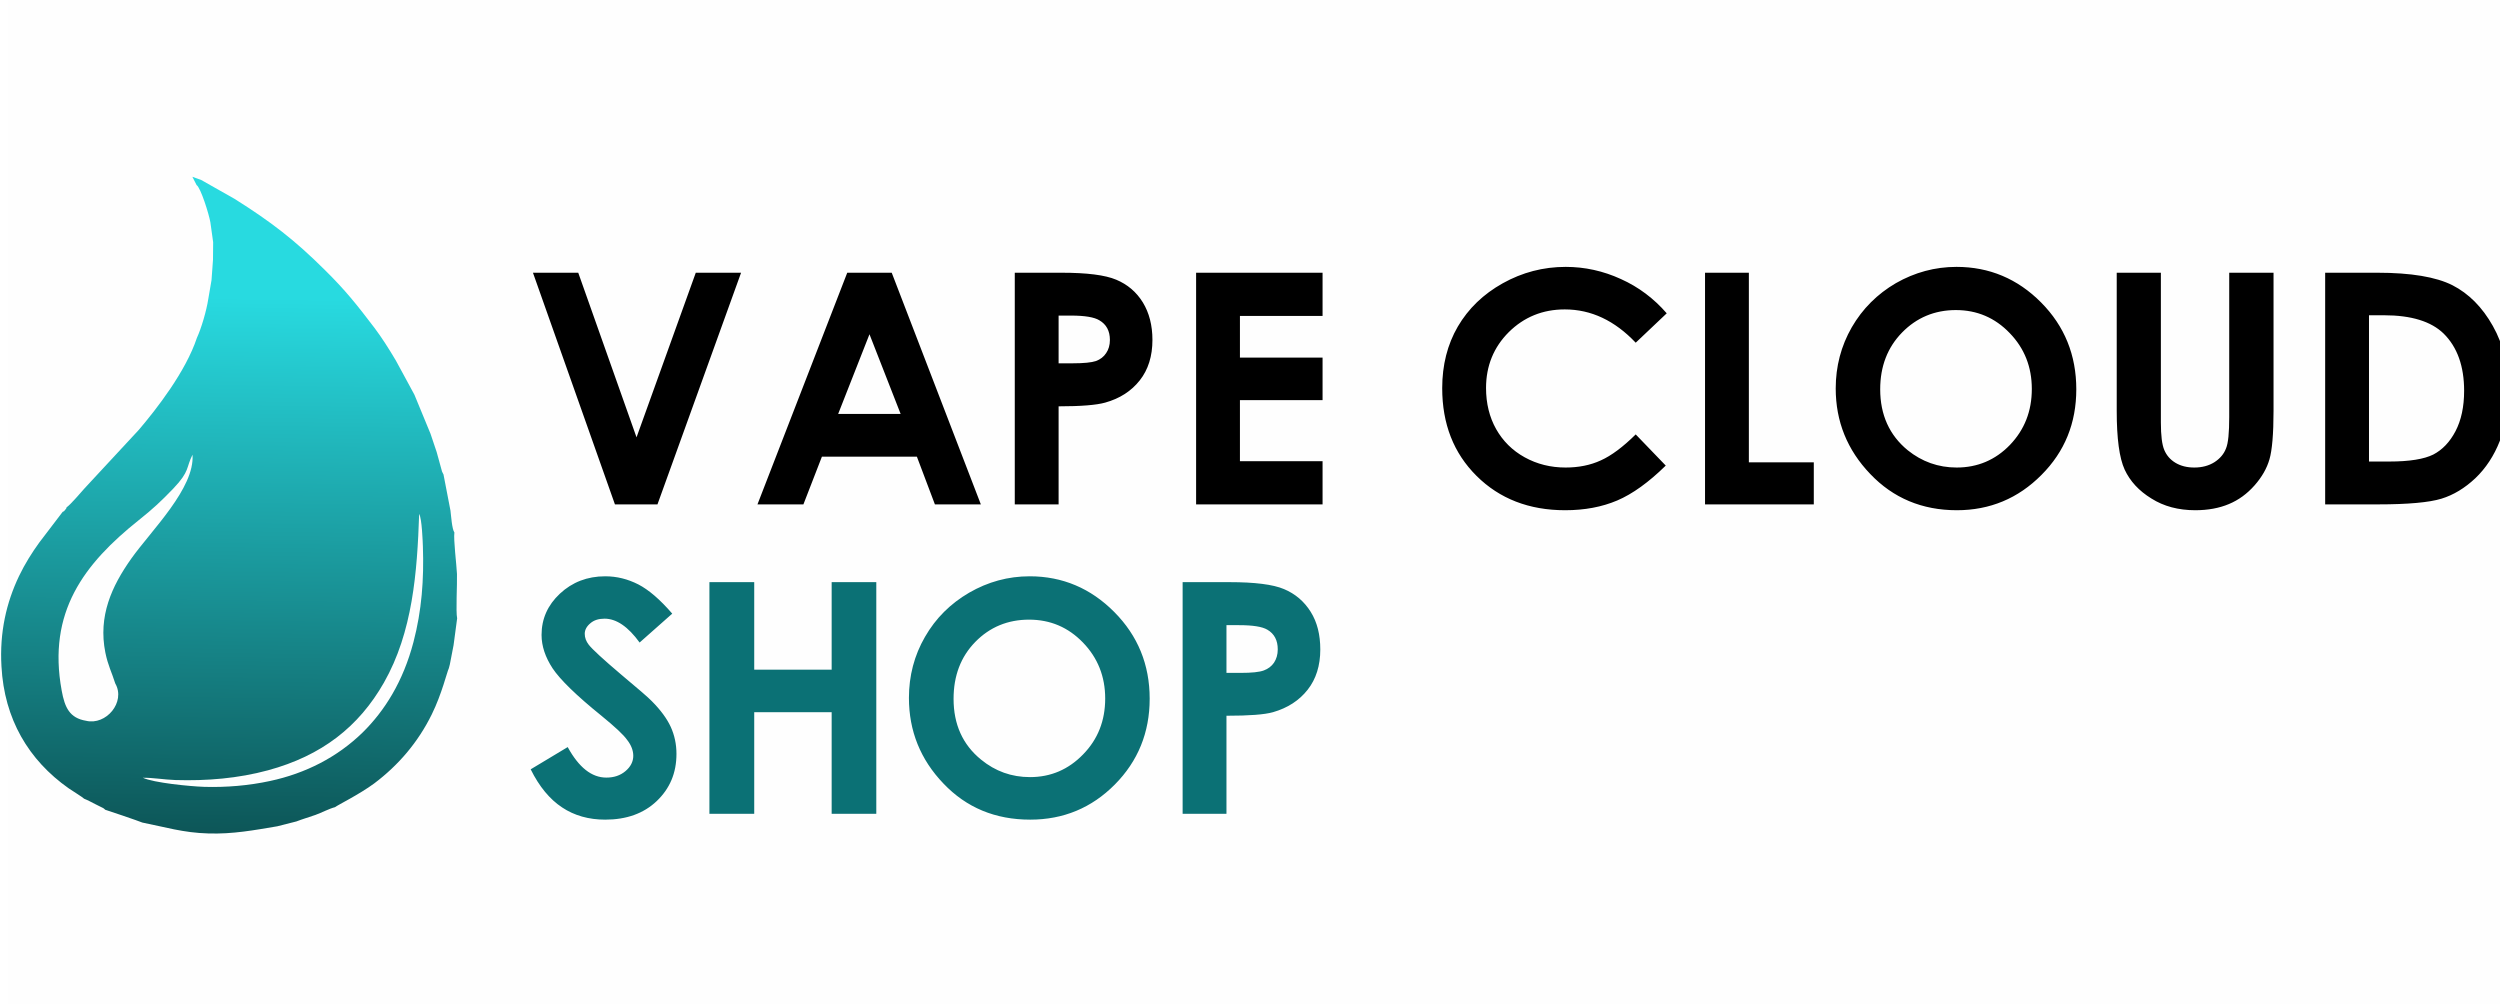
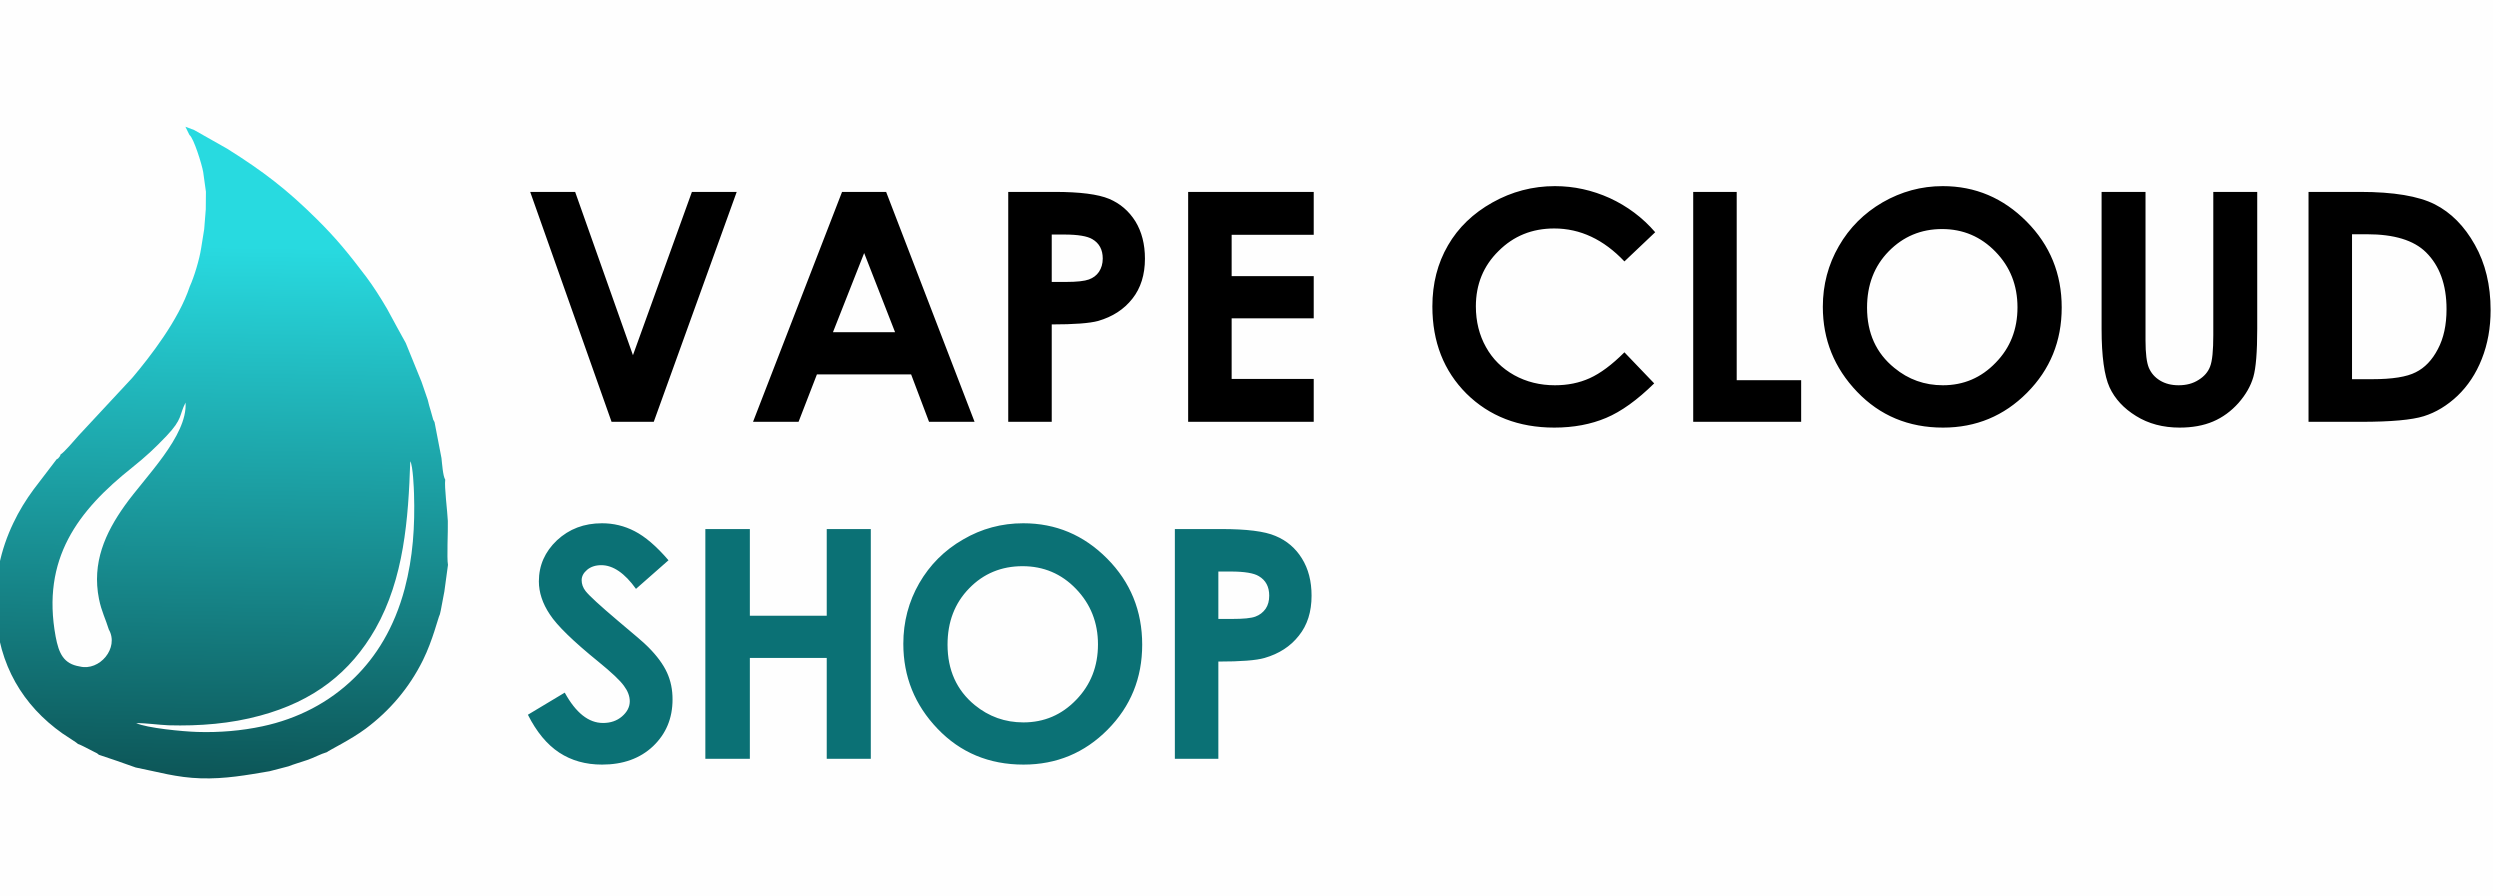
- <svg xmlns="http://www.w3.org/2000/svg" xml:space="preserve" width="154px" height="62px" version="1.1" style="shape-rendering:geometricPrecision; text-rendering:geometricPrecision; image-rendering:optimizeQuality; fill-rule:evenodd; clip-rule:evenodd" viewBox="0 0 154 62">
+ <svg xmlns="http://www.w3.org/2000/svg" xml:space="preserve" width="173px" height="62px" version="1.1" style="shape-rendering:geometricPrecision; text-rendering:geometricPrecision; image-rendering:optimizeQuality; fill-rule:evenodd; clip-rule:evenodd" viewBox="0 0 173 62">
  <defs>
    <style type="text/css">
   
    .fil0 {fill:#FEFEFE}
    .fil2 {fill:black;fill-rule:nonzero}
    .fil3 {fill:#0B7175;fill-rule:nonzero}
    .fil1 {fill:url(#id0)}
   
  </style>
-     <linearGradient id="id0" gradientUnits="userSpaceOnUse" x1="15.84" y1="55.64" x2="16.37" y2="18.35">
+     <linearGradient id="id0" gradientUnits="userSpaceOnUse" x1="17.27" y1="58.66" x2="17.86" y2="17.09">
      <stop offset="0" style="stop-opacity:1; stop-color:#094546" />
      <stop offset="1" style="stop-opacity:1; stop-color:#28DAE0" />
    </linearGradient>
  </defs>
  <g id="Слой_x0020_1">
-     <rect class="fil0" x="0.49" y="-0.17" width="154" height="62" />
-     <path class="fil1" d="M8.8 47.91c0.61,-0.01 1.35,0.12 2,0.14 1.93,0.06 3.87,-0.1 5.71,-0.6 3.31,-0.9 5.59,-2.68 7.14,-5.4 1.77,-3.11 2.05,-6.8 2.17,-10.39 0.17,0.27 0.22,1.72 0.23,2 0.07,2.04 -0.07,3.94 -0.58,5.89 -0.64,2.44 -1.78,4.24 -3.13,5.57 -1.56,1.52 -3.51,2.52 -5.71,2.99 -1.29,0.28 -2.68,0.4 -4.05,0.36 -0.89,-0.03 -3.12,-0.25 -3.78,-0.56zm-1.7 -5.81c0.66,1.15 -0.57,2.6 -1.8,2.3 -1.01,-0.17 -1.31,-0.81 -1.5,-1.86 -0.89,-4.84 1.38,-7.81 4.75,-10.5 0.88,-0.7 1.38,-1.17 2.13,-1.95 1.03,-1.08 0.77,-1.28 1.18,-2.08 0.14,2.07 -2.53,4.65 -3.78,6.41 -1.2,1.7 -2.04,3.53 -1.59,5.78 0.16,0.79 0.4,1.23 0.61,1.9zm5.01 -30.7c0.26,0.17 0.77,1.82 0.85,2.3l0.17 1.22 -0.01 1.09 -0.09 1.24 -0.2 1.17c-0.11,0.72 -0.43,1.81 -0.7,2.39 -0.69,2.08 -2.48,4.38 -3.58,5.67l-3.33 3.59c-0.21,0.23 -0.91,1.06 -1.11,1.17 -0.07,0.15 0.03,0.01 -0.1,0.17 -0.1,0.13 -0.03,0.05 -0.15,0.12l-1.44 1.89c-0.45,0.62 -0.89,1.32 -1.25,2.07 -0.78,1.64 -1.2,3.46 -1.08,5.55 0.17,3.25 1.67,5.78 4.14,7.52 0.16,0.11 0.91,0.58 0.95,0.64 0.25,0.1 0.44,0.21 0.68,0.33 0.12,0.06 0.2,0.1 0.32,0.16 0.17,0.08 0.2,0.09 0.3,0.19 0.03,0 2.14,0.72 2.29,0.79 1.37,0.27 2.53,0.63 4.05,0.67 1.51,0.05 2.83,-0.2 4.26,-0.44l1.18 -0.3c0.33,-0.13 0.8,-0.27 1.17,-0.4 0.39,-0.14 0.83,-0.38 1.21,-0.48 0.16,-0.13 1.49,-0.78 2.41,-1.46 1.49,-1.12 2.7,-2.53 3.55,-4.26 0.62,-1.26 0.94,-2.62 1.05,-2.84l0.06 -0.23 0.23 -1.19 0.22 -1.65c-0.09,-0.42 0.01,-2.11 -0.01,-2.73 -0.03,-0.62 -0.22,-2.1 -0.16,-2.56 -0.15,-0.21 -0.2,-1.02 -0.24,-1.34l-0.43 -2.23 -0.07 -0.14c-0.01,-0.01 -0.01,-0.03 -0.02,-0.04l-0.14 -0.51c-0.07,-0.25 -0.13,-0.45 -0.19,-0.69l-0.38 -1.13 -0.99 -2.4c-0.02,-0.03 -0.99,-1.84 -1.15,-2.12 -0.39,-0.66 -0.87,-1.42 -1.31,-2 -1.08,-1.42 -1.8,-2.33 -3.06,-3.57 -1.86,-1.85 -3.32,-2.97 -5.56,-4.38l-2.05 -1.16 -0.55 -0.2 0.26 0.51z" />
-     <path class="fil2" d="M32.83 16.8l2.79 0 3.59 10.14 3.65 -10.14 2.79 0 -5.15 14.27 -2.62 0 -5.05 -14.27zm19.36 0l2.74 0 5.49 14.27 -2.83 0 -1.11 -2.94 -5.85 0 -1.14 2.94 -2.83 0 5.53 -14.27zm1.37 3.79l-1.93 4.91 3.85 0 -1.92 -4.91zm8.95 -3.79l2.88 0c1.56,0 2.68,0.14 3.37,0.43 0.69,0.29 1.24,0.75 1.64,1.4 0.39,0.64 0.59,1.41 0.59,2.31 0,1 -0.26,1.83 -0.78,2.49 -0.52,0.66 -1.23,1.12 -2.13,1.37 -0.53,0.15 -1.48,0.23 -2.87,0.23l0 6.04 -2.7 0 0 -14.27zm2.7 5.58l0.87 0c0.69,0 1.16,-0.05 1.43,-0.14 0.27,-0.1 0.48,-0.26 0.63,-0.49 0.15,-0.22 0.23,-0.49 0.23,-0.81 0,-0.56 -0.22,-0.96 -0.65,-1.21 -0.31,-0.19 -0.89,-0.29 -1.74,-0.29l-0.77 0 0 2.94zm8.47 -5.58l7.79 0 0 2.66 -5.09 0 0 2.57 5.09 0 0 2.62 -5.09 0 0 3.76 5.09 0 0 2.66 -7.79 0 0 -14.27zm28.99 2.5l-1.91 1.81c-1.29,-1.36 -2.74,-2.05 -4.37,-2.05 -1.36,0 -2.51,0.47 -3.45,1.4 -0.93,0.93 -1.4,2.08 -1.4,3.44 0,0.95 0.21,1.8 0.62,2.53 0.42,0.74 1,1.32 1.76,1.74 0.76,0.42 1.6,0.63 2.52,0.63 0.79,0 1.52,-0.14 2.17,-0.44 0.65,-0.29 1.37,-0.83 2.15,-1.6l1.85 1.92c-1.05,1.03 -2.05,1.75 -2.99,2.15 -0.94,0.4 -2.01,0.6 -3.21,0.6 -2.22,0 -4.04,-0.71 -5.45,-2.11 -1.42,-1.41 -2.12,-3.21 -2.12,-5.41 0,-1.42 0.32,-2.69 0.96,-3.79 0.65,-1.11 1.57,-2 2.77,-2.67 1.2,-0.67 2.49,-1.01 3.88,-1.01 1.17,0 2.31,0.25 3.4,0.75 1.09,0.49 2.03,1.2 2.82,2.11zm2.36 -2.5l2.7 0 0 11.68 4 0 0 2.59 -6.7 0 0 -14.27zm15.49 -0.36c2.02,0 3.76,0.73 5.21,2.19 1.45,1.46 2.17,3.25 2.17,5.35 0,2.08 -0.71,3.84 -2.15,5.28 -1.43,1.44 -3.17,2.17 -5.21,2.17 -2.14,0 -3.92,-0.75 -5.33,-2.23 -1.42,-1.48 -2.13,-3.24 -2.13,-5.27 0,-1.36 0.33,-2.62 0.99,-3.77 0.66,-1.14 1.57,-2.05 2.72,-2.72 1.16,-0.66 2.4,-1 3.73,-1zm-0.04 2.66c-1.31,0 -2.42,0.47 -3.31,1.38 -0.9,0.92 -1.35,2.09 -1.35,3.5 0,1.58 0.57,2.83 1.69,3.75 0.88,0.71 1.89,1.07 3.02,1.07 1.28,0 2.38,-0.46 3.28,-1.39 0.9,-0.94 1.35,-2.08 1.35,-3.45 0,-1.35 -0.45,-2.5 -1.36,-3.44 -0.91,-0.95 -2.02,-1.42 -3.32,-1.42zm9.91 -2.3l2.72 0 0 9.23c0,0.8 0.07,1.36 0.21,1.69 0.14,0.33 0.36,0.59 0.69,0.79 0.32,0.19 0.7,0.29 1.16,0.29 0.48,0 0.89,-0.11 1.24,-0.33 0.34,-0.22 0.58,-0.5 0.71,-0.84 0.14,-0.33 0.2,-0.98 0.2,-1.94l0 -8.89 2.73 0 0 8.51c0,1.43 -0.09,2.43 -0.25,2.98 -0.16,0.56 -0.47,1.1 -0.92,1.61 -0.46,0.52 -0.98,0.9 -1.58,1.15 -0.59,0.25 -1.29,0.38 -2.07,0.38 -1.04,0 -1.94,-0.24 -2.7,-0.72 -0.77,-0.47 -1.32,-1.07 -1.65,-1.78 -0.33,-0.72 -0.49,-1.92 -0.49,-3.62l0 -8.51zm12.84 0l3.21 0c2.08,0 3.62,0.26 4.63,0.77 1,0.51 1.84,1.35 2.49,2.51 0.65,1.15 0.98,2.51 0.98,4.05 0,1.1 -0.19,2.11 -0.55,3.03 -0.36,0.92 -0.87,1.69 -1.51,2.3 -0.65,0.61 -1.34,1.03 -2.09,1.26 -0.75,0.23 -2.05,0.35 -3.9,0.35l-3.26 0 0 -14.27zm2.7 2.62l0 9.01 1.26 0c1.24,0 2.14,-0.15 2.7,-0.43 0.56,-0.29 1.02,-0.77 1.37,-1.44 0.35,-0.67 0.53,-1.5 0.53,-2.49 0,-1.51 -0.42,-2.69 -1.26,-3.52 -0.77,-0.75 -1.99,-1.13 -3.68,-1.13l-0.92 0z" />
-     <path class="fil3" d="M41.41 37.8l-2.01 1.78c-0.71,-0.98 -1.43,-1.47 -2.16,-1.47 -0.36,0 -0.65,0.09 -0.87,0.28 -0.23,0.19 -0.35,0.41 -0.35,0.65 0,0.24 0.08,0.46 0.25,0.68 0.22,0.28 0.88,0.89 1.99,1.83 1.04,0.87 1.67,1.41 1.89,1.64 0.55,0.55 0.94,1.09 1.17,1.59 0.23,0.51 0.35,1.06 0.35,1.66 0,1.18 -0.41,2.14 -1.22,2.91 -0.8,0.76 -1.86,1.14 -3.17,1.14 -1.01,0 -1.9,-0.25 -2.65,-0.75 -0.76,-0.5 -1.41,-1.28 -1.94,-2.35l2.28 -1.37c0.69,1.26 1.48,1.88 2.38,1.88 0.47,0 0.86,-0.13 1.18,-0.4 0.32,-0.27 0.48,-0.59 0.48,-0.94 0,-0.32 -0.12,-0.65 -0.37,-0.97 -0.23,-0.33 -0.76,-0.82 -1.58,-1.49 -1.56,-1.26 -2.56,-2.24 -3.02,-2.93 -0.45,-0.69 -0.68,-1.37 -0.68,-2.06 0,-0.99 0.38,-1.84 1.13,-2.54 0.76,-0.71 1.69,-1.07 2.79,-1.07 0.72,0 1.39,0.17 2.04,0.5 0.64,0.33 1.34,0.93 2.09,1.8zm2.29 -1.94l2.76 0 0 5.39 4.77 0 0 -5.39 2.75 0 0 14.27 -2.75 0 0 -6.26 -4.77 0 0 6.26 -2.76 0 0 -14.27zm19.73 -0.36c2.02,0 3.76,0.74 5.21,2.2 1.45,1.46 2.18,3.24 2.18,5.34 0,2.08 -0.72,3.85 -2.15,5.29 -1.43,1.44 -3.17,2.16 -5.21,2.16 -2.15,0 -3.93,-0.74 -5.34,-2.22 -1.42,-1.48 -2.13,-3.24 -2.13,-5.28 0,-1.36 0.33,-2.62 0.99,-3.76 0.66,-1.15 1.57,-2.05 2.72,-2.72 1.16,-0.67 2.4,-1.01 3.73,-1.01zm-0.04 2.67c-1.31,0 -2.42,0.46 -3.31,1.37 -0.9,0.92 -1.34,2.09 -1.34,3.51 0,1.57 0.56,2.82 1.69,3.74 0.88,0.72 1.88,1.08 3.02,1.08 1.28,0 2.37,-0.47 3.27,-1.4 0.91,-0.93 1.36,-2.08 1.36,-3.44 0,-1.36 -0.46,-2.51 -1.37,-3.45 -0.91,-0.94 -2.01,-1.41 -3.32,-1.41zm9.46 -2.31l2.88 0c1.56,0 2.69,0.14 3.37,0.43 0.69,0.29 1.24,0.76 1.64,1.4 0.4,0.64 0.59,1.41 0.59,2.32 0,0.99 -0.26,1.82 -0.78,2.48 -0.52,0.66 -1.23,1.12 -2.13,1.38 -0.52,0.15 -1.48,0.22 -2.87,0.22l0 6.04 -2.7 0 0 -14.27zm2.7 5.59l0.87 0c0.69,0 1.16,-0.05 1.43,-0.15 0.27,-0.1 0.48,-0.26 0.63,-0.48 0.15,-0.23 0.23,-0.5 0.23,-0.82 0,-0.55 -0.21,-0.96 -0.64,-1.21 -0.32,-0.19 -0.9,-0.28 -1.75,-0.28l-0.77 0 0 2.94z" />
+     <rect class="fil0" x="-0.5" width="173" height="62" />
+     <path class="fil1" d="M9.42 50.04c0.68,-0.01 1.51,0.12 2.24,0.15 2.15,0.06 4.31,-0.11 6.35,-0.67 3.7,-1 6.24,-2.98 7.97,-6.01 1.97,-3.47 2.28,-7.59 2.41,-11.59 0.19,0.3 0.25,1.92 0.26,2.23 0.07,2.27 -0.07,4.4 -0.64,6.57 -0.72,2.72 -1.99,4.73 -3.5,6.2 -1.74,1.7 -3.91,2.82 -6.35,3.34 -1.44,0.31 -2.99,0.44 -4.52,0.39 -1,-0.03 -3.48,-0.27 -4.22,-0.61zm-1.89 -6.48c0.73,1.28 -0.64,2.9 -2.01,2.56 -1.12,-0.18 -1.45,-0.9 -1.67,-2.07 -0.99,-5.39 1.54,-8.71 5.3,-11.7 0.97,-0.78 1.53,-1.3 2.37,-2.18 1.14,-1.2 0.86,-1.42 1.32,-2.31 0.15,2.31 -2.83,5.18 -4.21,7.13 -1.35,1.9 -2.28,3.95 -1.78,6.46 0.18,0.88 0.45,1.36 0.68,2.11zm5.58 -34.22c0.29,0.2 0.86,2.03 0.95,2.56l0.19 1.37 -0.01 1.21 -0.11 1.38 -0.21 1.31c-0.12,0.79 -0.49,2.01 -0.79,2.66 -0.76,2.31 -2.76,4.88 -3.98,6.32l-3.72 4c-0.23,0.26 -1.01,1.18 -1.24,1.3 -0.07,0.17 0.04,0.01 -0.1,0.19 -0.12,0.15 -0.04,0.06 -0.17,0.14l-1.61 2.11c-0.5,0.68 -0.99,1.46 -1.39,2.31 -0.87,1.82 -1.34,3.85 -1.21,6.18 0.19,3.62 1.87,6.44 4.62,8.38 0.18,0.13 1.02,0.65 1.06,0.72 0.28,0.1 0.49,0.23 0.76,0.36 0.13,0.07 0.22,0.11 0.35,0.18 0.19,0.09 0.22,0.1 0.34,0.21 0.03,0 2.39,0.81 2.55,0.88 1.53,0.3 2.82,0.7 4.51,0.75 1.68,0.05 3.16,-0.22 4.75,-0.49l1.31 -0.34c0.38,-0.15 0.9,-0.3 1.31,-0.44 0.44,-0.15 0.93,-0.42 1.35,-0.54 0.18,-0.15 1.66,-0.86 2.69,-1.63 1.66,-1.24 3.01,-2.82 3.96,-4.74 0.69,-1.4 1.04,-2.92 1.17,-3.17l0.06 -0.26 0.25 -1.32 0.25 -1.84c-0.09,-0.47 0.01,-2.35 -0.01,-3.04 -0.03,-0.69 -0.25,-2.35 -0.18,-2.86 -0.16,-0.23 -0.22,-1.14 -0.26,-1.49l-0.48 -2.49 -0.08 -0.15c-0.01,-0.01 -0.02,-0.03 -0.02,-0.05l-0.16 -0.57c-0.08,-0.27 -0.15,-0.49 -0.21,-0.77l-0.43 -1.25 -1.09 -2.68c-0.03,-0.03 -1.12,-2.05 -1.29,-2.36 -0.43,-0.74 -0.97,-1.59 -1.46,-2.24 -1.2,-1.58 -2.01,-2.59 -3.41,-3.98 -2.07,-2.05 -3.7,-3.3 -6.2,-4.87l-2.28 -1.29 -0.61 -0.23 0.28 0.57z" />
+     <path class="fil2" d="M36.69 13.28l3.11 0 4 11.3 4.08 -11.3 3.1 0 -5.74 15.91 -2.92 0 -5.63 -15.91zm21.58 0l3.05 0 6.12 15.91 -3.15 0 -1.24 -3.28 -6.52 0 -1.27 3.28 -3.15 0 6.16 -15.91zm1.53 4.23l-2.16 5.48 4.3 0 -2.14 -5.48zm9.97 -4.23l3.22 0c1.74,0 2.99,0.16 3.76,0.48 0.76,0.32 1.37,0.84 1.82,1.56 0.44,0.72 0.66,1.58 0.66,2.58 0,1.11 -0.29,2.04 -0.87,2.77 -0.58,0.74 -1.37,1.25 -2.37,1.54 -0.59,0.16 -1.66,0.24 -3.21,0.24l0 6.74 -3.01 0 0 -15.91zm3.01 6.23l0.98 0c0.76,0 1.29,-0.06 1.59,-0.17 0.3,-0.11 0.53,-0.28 0.7,-0.53 0.17,-0.26 0.26,-0.56 0.26,-0.92 0,-0.61 -0.24,-1.06 -0.72,-1.34 -0.35,-0.21 -1,-0.32 -1.95,-0.32l-0.86 0 0 3.28zm9.44 -6.23l8.69 0 0 2.97 -5.68 0 0 2.86 5.68 0 0 2.92 -5.68 0 0 4.19 5.68 0 0 2.97 -8.69 0 0 -15.91zm32.32 2.79l-2.13 2.02c-1.44,-1.52 -3.06,-2.28 -4.86,-2.28 -1.53,0 -2.81,0.52 -3.85,1.56 -1.05,1.03 -1.57,2.31 -1.57,3.83 0,1.06 0.24,2 0.7,2.82 0.46,0.83 1.11,1.47 1.95,1.94 0.85,0.47 1.79,0.7 2.82,0.7 0.88,0 1.68,-0.16 2.41,-0.49 0.73,-0.33 1.53,-0.92 2.4,-1.79l2.06 2.15c-1.17,1.15 -2.28,1.95 -3.33,2.39 -1.04,0.44 -2.24,0.67 -3.58,0.67 -2.47,0 -4.5,-0.79 -6.08,-2.35 -1.57,-1.57 -2.36,-3.58 -2.36,-6.03 0,-1.59 0.36,-2.99 1.08,-4.23 0.71,-1.23 1.74,-2.22 3.08,-2.97 1.34,-0.75 2.78,-1.13 4.32,-1.13 1.32,0 2.58,0.28 3.8,0.83 1.21,0.56 2.26,1.34 3.14,2.36zm2.63 -2.79l3.01 0 0 13.03 4.46 0 0 2.88 -7.47 0 0 -15.91zm17.27 -0.4c2.25,0 4.18,0.82 5.8,2.45 1.62,1.63 2.43,3.61 2.43,5.95 0,2.33 -0.8,4.29 -2.4,5.9 -1.59,1.6 -3.53,2.41 -5.81,2.41 -2.39,0 -4.37,-0.83 -5.95,-2.48 -1.58,-1.65 -2.37,-3.61 -2.37,-5.88 0,-1.52 0.37,-2.92 1.11,-4.2 0.73,-1.27 1.74,-2.28 3.03,-3.03 1.29,-0.74 2.67,-1.12 4.16,-1.12zm-0.05 2.97c-1.46,0 -2.69,0.52 -3.69,1.54 -1,1.02 -1.5,2.32 -1.5,3.9 0,1.76 0.63,3.15 1.89,4.17 0.97,0.8 2.09,1.2 3.36,1.2 1.43,0 2.65,-0.52 3.65,-1.56 1.01,-1.03 1.51,-2.31 1.51,-3.83 0,-1.52 -0.5,-2.8 -1.52,-3.85 -1.01,-1.04 -2.24,-1.57 -3.7,-1.57zm11.04 -2.57l3.04 0 0 10.29c0,0.89 0.08,1.52 0.23,1.88 0.16,0.37 0.41,0.66 0.77,0.88 0.36,0.22 0.79,0.33 1.29,0.33 0.54,0 0.99,-0.12 1.38,-0.37 0.39,-0.24 0.66,-0.55 0.8,-0.93 0.15,-0.38 0.22,-1.1 0.22,-2.17l0 -9.91 3.04 0 0 9.48c0,1.61 -0.09,2.71 -0.27,3.33 -0.18,0.62 -0.52,1.22 -1.03,1.8 -0.51,0.57 -1.1,1 -1.76,1.28 -0.66,0.28 -1.43,0.42 -2.31,0.42 -1.15,0 -2.16,-0.27 -3.01,-0.8 -0.86,-0.53 -1.47,-1.19 -1.84,-1.99 -0.36,-0.79 -0.55,-2.14 -0.55,-4.04l0 -9.48zm14.32 0l3.58 0c2.31,0 4.03,0.29 5.16,0.86 1.12,0.57 2.05,1.51 2.77,2.8 0.73,1.29 1.09,2.79 1.09,4.52 0,1.22 -0.2,2.35 -0.61,3.38 -0.4,1.02 -0.97,1.87 -1.68,2.55 -0.72,0.68 -1.5,1.15 -2.33,1.41 -0.83,0.26 -2.28,0.39 -4.34,0.39l-3.64 0 0 -15.91zm3.01 2.93l0 10.03 1.4 0c1.39,0 2.39,-0.16 3.01,-0.48 0.63,-0.31 1.14,-0.85 1.53,-1.6 0.4,-0.75 0.6,-1.67 0.6,-2.77 0,-1.69 -0.48,-3 -1.42,-3.93 -0.85,-0.84 -2.21,-1.25 -4.09,-1.25l-1.03 0z" />
+     <path class="fil3" d="M46.26 38.77l-2.25 1.98c-0.78,-1.09 -1.59,-1.64 -2.4,-1.64 -0.4,0 -0.73,0.11 -0.98,0.32 -0.25,0.21 -0.38,0.45 -0.38,0.72 0,0.26 0.09,0.52 0.27,0.75 0.25,0.32 0.99,1 2.23,2.05 1.15,0.96 1.86,1.57 2.1,1.82 0.62,0.62 1.05,1.21 1.31,1.78 0.26,0.57 0.38,1.18 0.38,1.85 0,1.31 -0.45,2.38 -1.35,3.24 -0.9,0.85 -2.08,1.27 -3.53,1.27 -1.14,0 -2.12,-0.28 -2.96,-0.83 -0.85,-0.56 -1.57,-1.43 -2.17,-2.62l2.55 -1.53c0.77,1.4 1.65,2.1 2.65,2.1 0.52,0 0.96,-0.15 1.31,-0.45 0.36,-0.31 0.54,-0.66 0.54,-1.05 0,-0.36 -0.14,-0.72 -0.41,-1.08 -0.26,-0.36 -0.85,-0.92 -1.76,-1.66 -1.74,-1.41 -2.86,-2.5 -3.36,-3.27 -0.51,-0.76 -0.76,-1.53 -0.76,-2.29 0,-1.11 0.42,-2.05 1.25,-2.84 0.85,-0.79 1.88,-1.18 3.12,-1.18 0.79,0 1.55,0.18 2.26,0.55 0.72,0.37 1.5,1.03 2.34,2.01zm2.55 -2.16l3.08 0 0 6 5.32 0 0 -6 3.05 0 0 15.9 -3.05 0 0 -6.98 -5.32 0 0 6.98 -3.08 0 0 -15.9zm22 -0.4c2.25,0 4.18,0.81 5.8,2.44 1.62,1.63 2.43,3.62 2.43,5.96 0,2.32 -0.8,4.28 -2.4,5.89 -1.59,1.6 -3.53,2.41 -5.81,2.41 -2.39,0 -4.37,-0.83 -5.95,-2.48 -1.58,-1.65 -2.37,-3.61 -2.37,-5.88 0,-1.52 0.37,-2.92 1.1,-4.19 0.74,-1.28 1.75,-2.29 3.04,-3.03 1.28,-0.75 2.67,-1.12 4.16,-1.12zm-0.05 2.97c-1.46,0 -2.7,0.51 -3.69,1.53 -1,1.02 -1.5,2.32 -1.5,3.9 0,1.76 0.63,3.15 1.88,4.18 0.98,0.8 2.1,1.2 3.37,1.2 1.43,0 2.65,-0.52 3.65,-1.56 1.01,-1.04 1.51,-2.32 1.51,-3.84 0,-1.51 -0.51,-2.79 -1.52,-3.84 -1.01,-1.05 -2.25,-1.57 -3.7,-1.57zm10.54 -2.57l3.21 0c1.74,0 3,0.15 3.76,0.48 0.77,0.32 1.38,0.84 1.82,1.55 0.45,0.72 0.67,1.58 0.67,2.58 0,1.12 -0.29,2.04 -0.88,2.77 -0.58,0.74 -1.37,1.25 -2.37,1.54 -0.58,0.17 -1.65,0.25 -3.2,0.25l0 6.73 -3.01 0 0 -15.9zm3.01 6.22l0.97 0c0.77,0 1.29,-0.05 1.59,-0.16 0.3,-0.11 0.53,-0.29 0.71,-0.54 0.17,-0.25 0.25,-0.55 0.25,-0.91 0,-0.62 -0.24,-1.07 -0.72,-1.35 -0.34,-0.21 -0.99,-0.32 -1.94,-0.32l-0.86 0 0 3.28z" />
  </g>
</svg>
